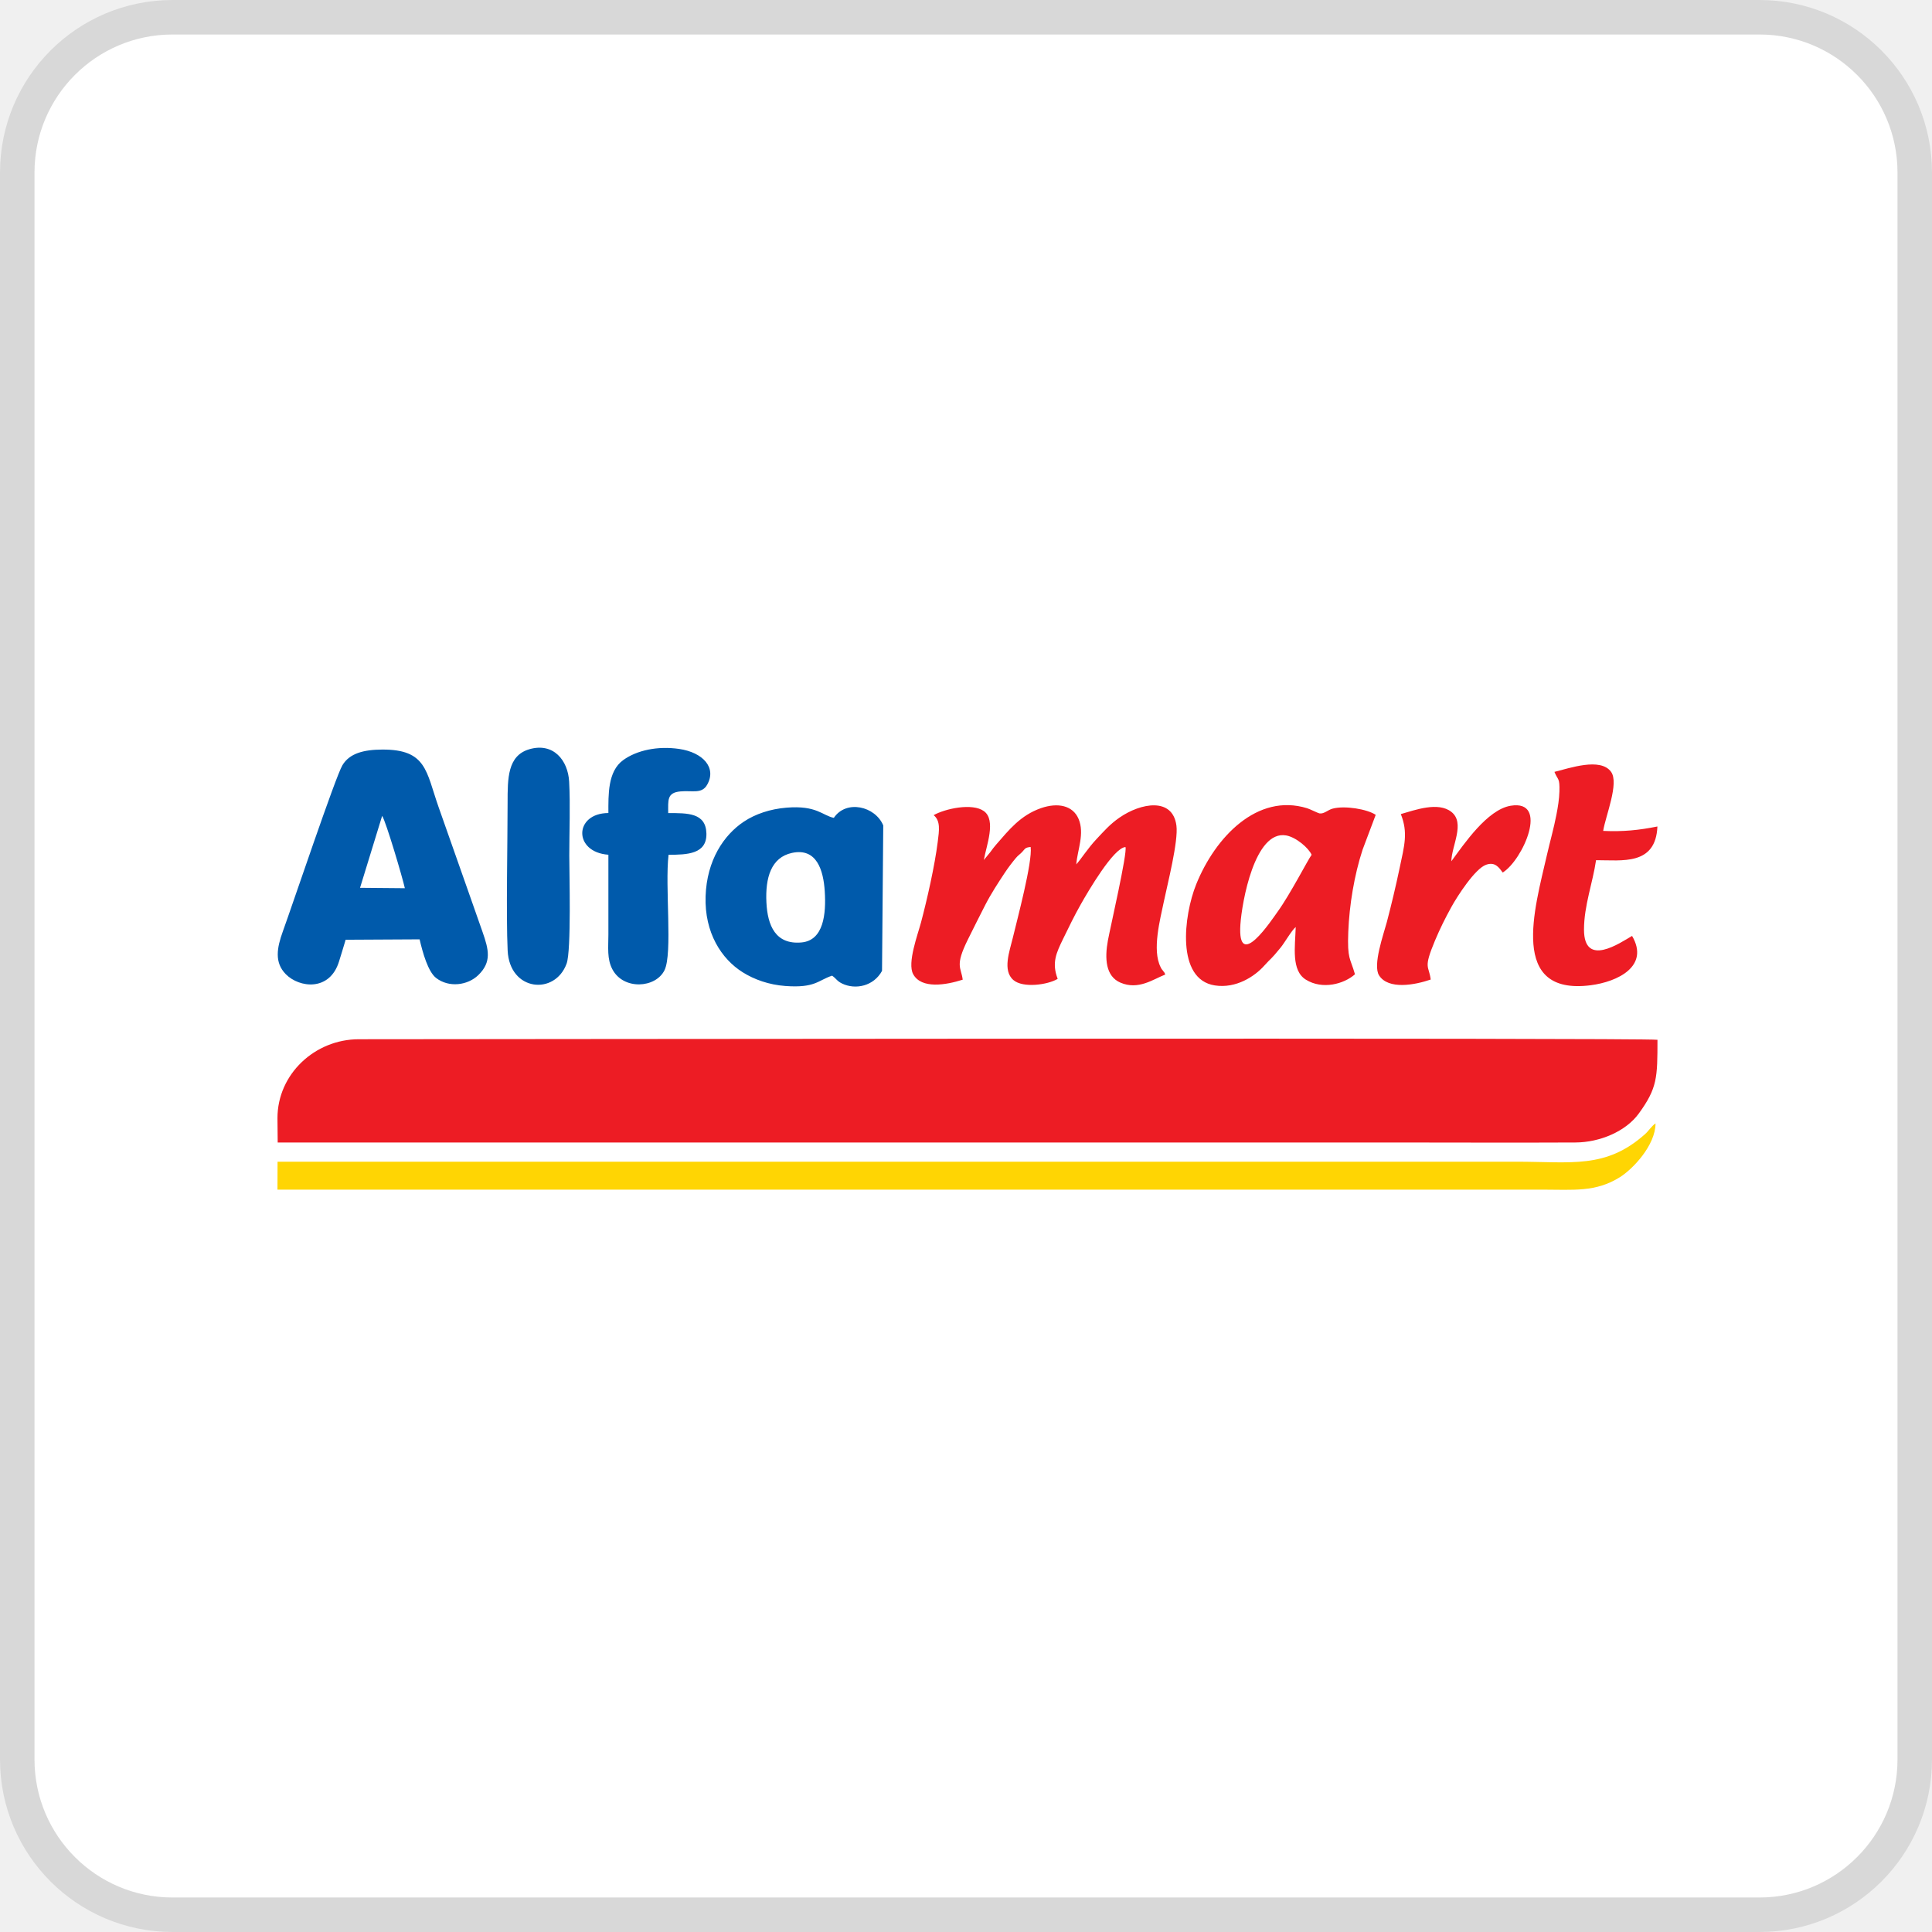
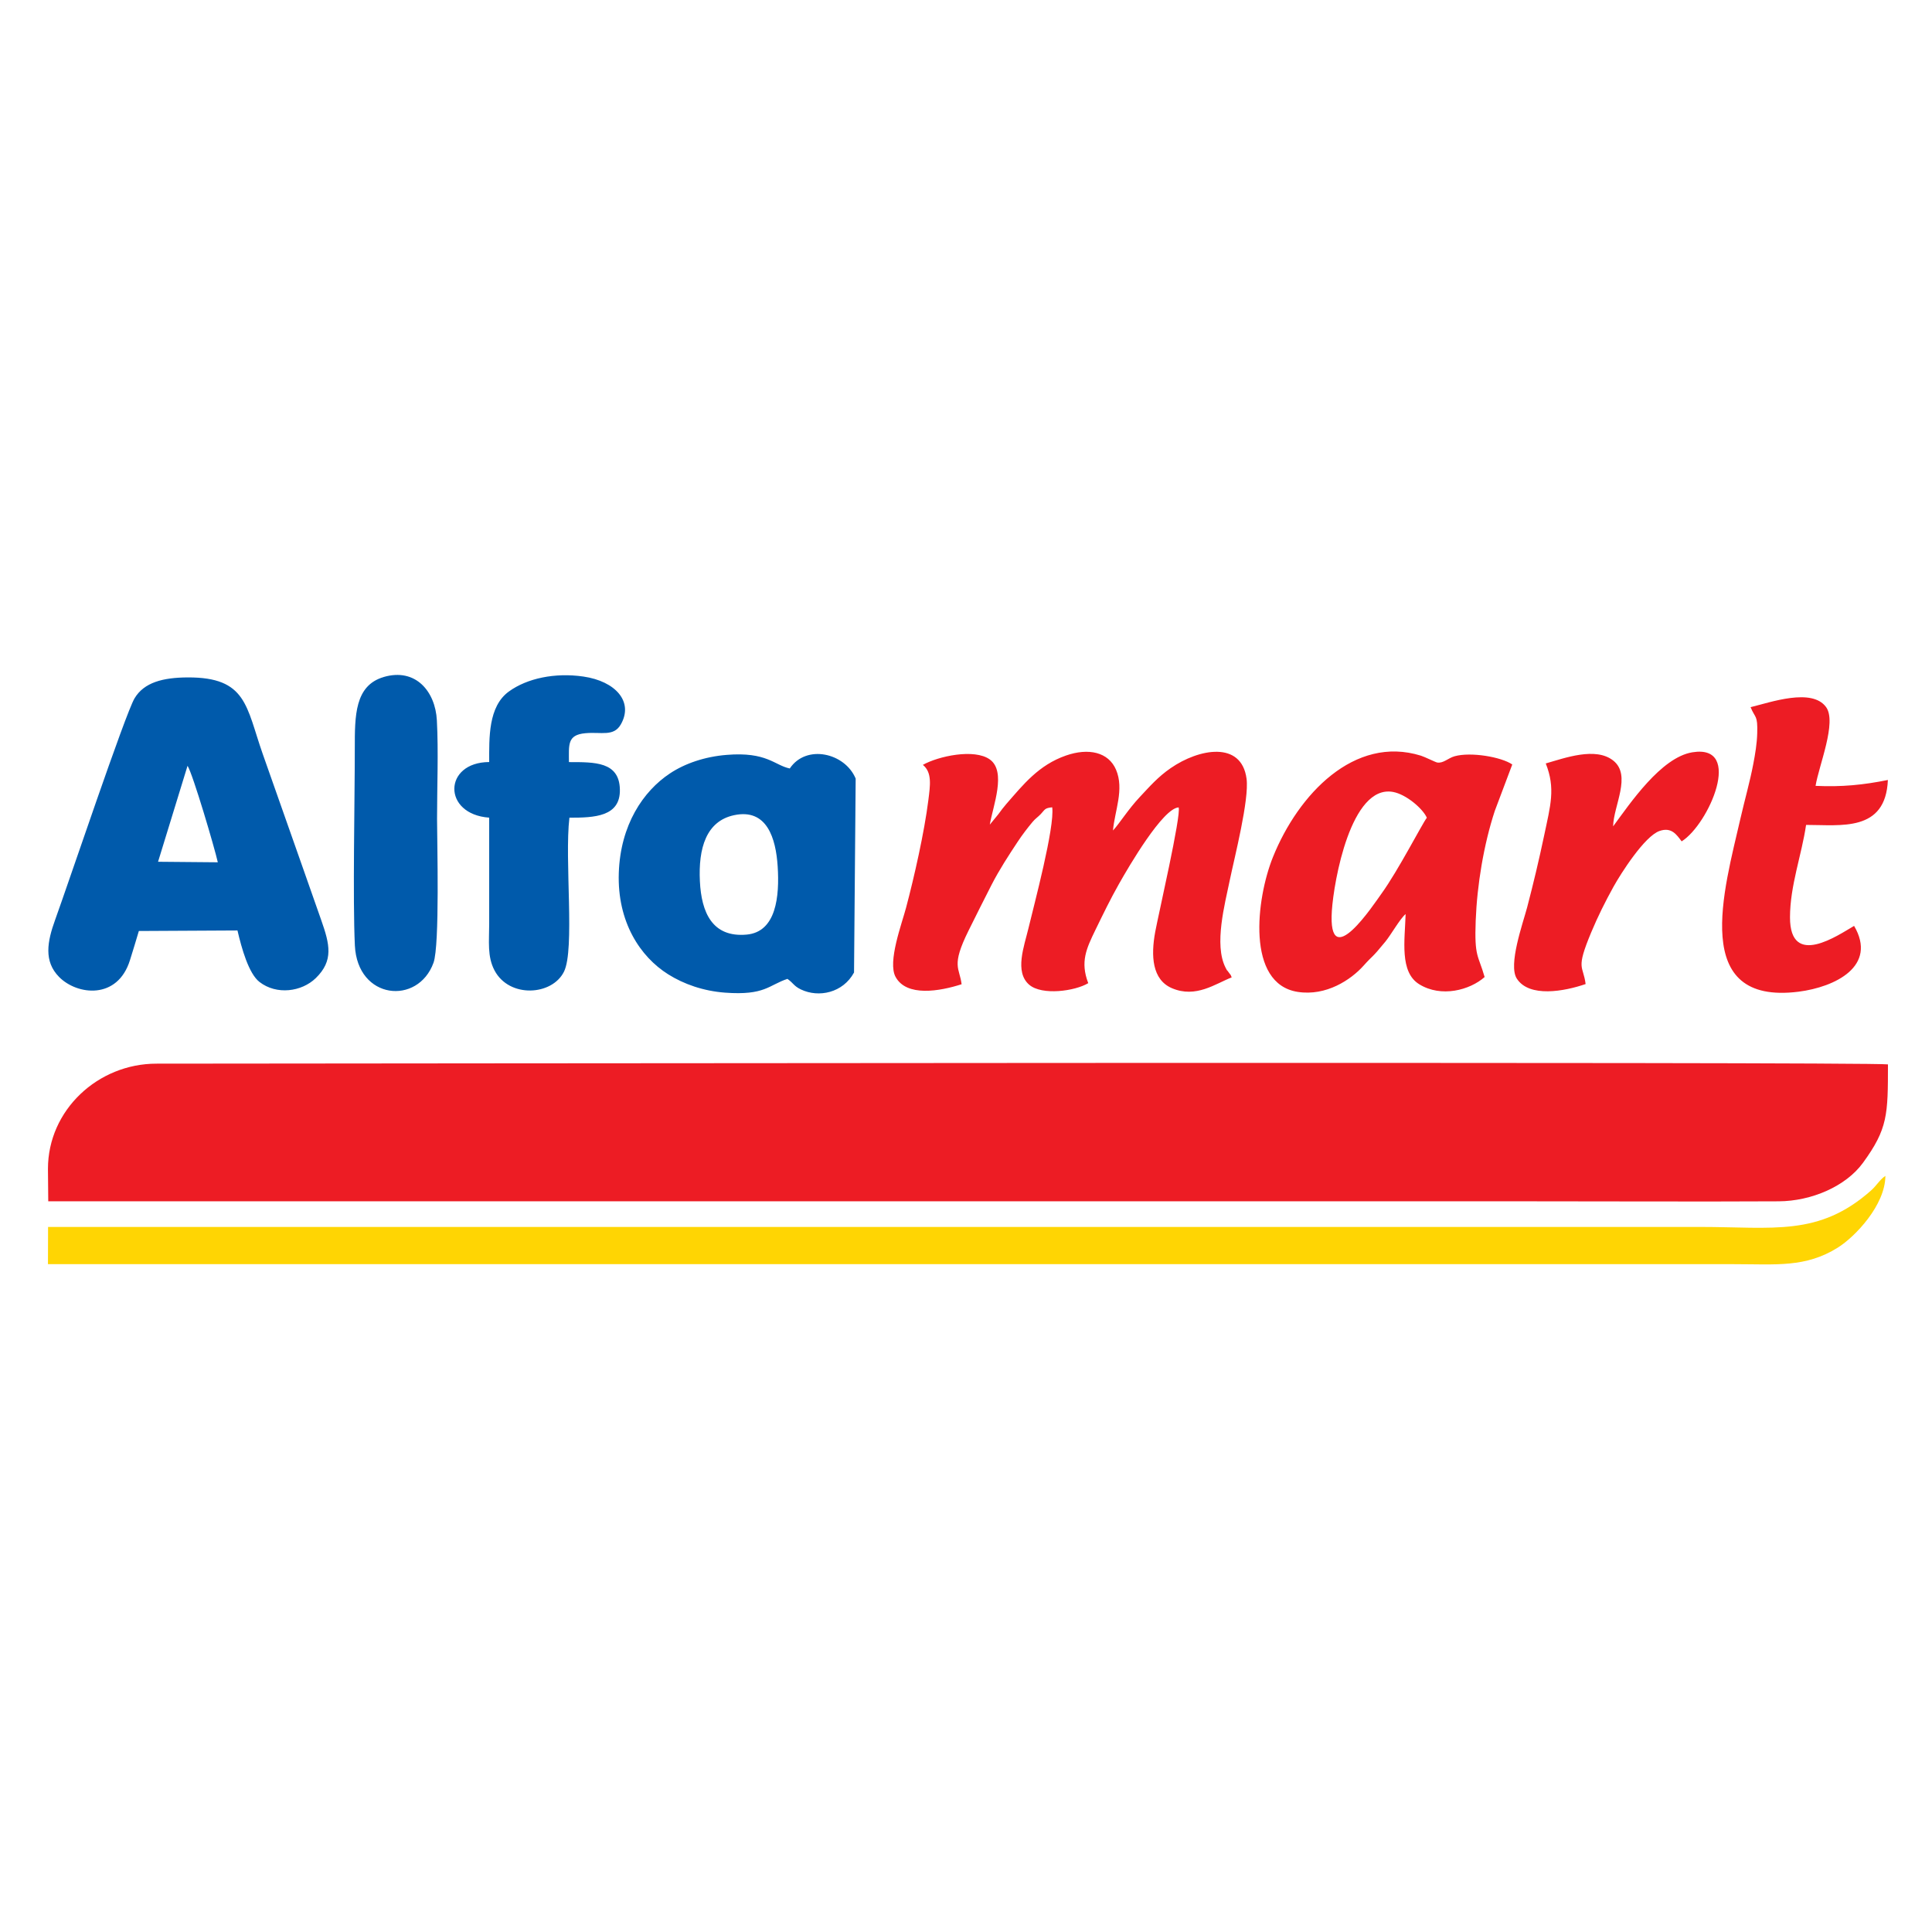
- <svg xmlns="http://www.w3.org/2000/svg" width="112" height="112" viewBox="0 0 112 112" fill="none">
+ <svg xmlns="http://www.w3.org/2000/svg" width="112" height="112" viewBox="14 14 84 84" fill="none">
  <g clip-path="url(#clip0_647_1183)">
    <rect x="2" y="2" width="108" height="108" rx="8" fill="white" />
    <g clip-path="url(#clip1_647_1183)">
      <path fill-rule="evenodd" clip-rule="evenodd" d="M22.154 47.295C22.384 47.653 23.331 50.865 23.47 51.491L20.872 51.468L22.154 47.295ZM30.679 43.437C29.421 43.808 29.426 45.126 29.426 46.526C29.426 48.802 29.334 53.092 29.429 55.105C29.541 57.474 32.175 57.717 32.848 55.859C33.125 55.095 33.002 50.586 33.002 49.599C33.002 48.219 33.067 46.675 32.994 45.315C32.928 44.077 32.083 43.023 30.677 43.436L30.679 43.437ZM35.269 47.132C33.271 47.143 33.227 49.403 35.269 49.55V54.174C35.269 54.922 35.179 55.587 35.502 56.194C36.143 57.405 38.005 57.29 38.521 56.246C39.002 55.274 38.539 51.388 38.757 49.552C39.839 49.552 40.983 49.514 40.951 48.316C40.92 47.114 39.858 47.135 38.736 47.135C38.736 46.385 38.654 45.951 39.449 45.879C40.141 45.814 40.679 46.04 40.991 45.498C41.559 44.509 40.76 43.617 39.364 43.415C38.131 43.236 36.921 43.489 36.127 44.064C35.222 44.718 35.269 46.087 35.269 47.135V47.132ZM45.916 49.443C47.352 49.137 47.734 50.457 47.812 51.669C47.896 52.971 47.753 54.52 46.46 54.635C44.967 54.768 44.496 53.669 44.43 52.317C44.359 50.886 44.7 49.702 45.916 49.443ZM48.242 56.558C47.42 56.829 47.26 57.287 45.527 57.159C44.579 57.088 43.73 56.788 43.052 56.362C41.83 55.595 40.834 54.08 40.904 51.957C40.974 49.861 41.966 48.399 43.125 47.629C43.785 47.19 44.65 46.897 45.595 46.821C47.344 46.678 47.671 47.274 48.338 47.412C49.055 46.342 50.74 46.735 51.203 47.852L51.132 56.283C50.65 57.169 49.597 57.39 48.823 57.02C48.506 56.867 48.501 56.746 48.239 56.562L48.242 56.558ZM20.037 54.478L24.325 54.455C24.503 55.223 24.812 56.33 25.282 56.694C26.025 57.269 27.113 57.125 27.73 56.526C28.51 55.767 28.337 55.057 27.967 54.007C27.679 53.184 27.404 52.399 27.113 51.577C26.54 49.96 25.973 48.349 25.419 46.769C24.699 44.716 24.728 43.441 22.159 43.453C21.086 43.458 20.263 43.669 19.85 44.362C19.446 45.04 16.974 52.401 16.399 53.987C16.049 54.954 15.9 55.797 16.569 56.476C17.351 57.27 19.115 57.484 19.653 55.739C19.784 55.315 19.909 54.917 20.037 54.478Z" fill="#005AAB" />
      <path fill-rule="evenodd" clip-rule="evenodd" d="M16.085 64.819L16.098 66.231H80.612C84.185 66.231 87.761 66.249 91.332 66.231C92.749 66.225 94.251 65.585 94.999 64.557C96.08 63.073 96.085 62.467 96.085 60.278C95.29 60.154 27.776 60.244 20.801 60.246C18.254 60.246 16.085 62.268 16.085 64.819Z" fill="#ED1C24" />
      <path fill-rule="evenodd" clip-rule="evenodd" d="M90.113 44.748C90.315 45.244 90.425 45.072 90.401 45.885C90.388 46.333 90.314 46.779 90.23 47.216C90.082 47.996 89.854 48.789 89.673 49.581C88.962 52.684 87.461 57.719 92.203 57.117C93.793 56.914 95.638 56.006 94.613 54.256C93.93 54.65 91.826 56.118 91.826 53.887C91.826 52.508 92.334 51.175 92.525 49.866C94.027 49.862 95.985 50.194 96.082 47.912C95.015 48.127 94.081 48.221 92.938 48.168C93.076 47.297 93.874 45.399 93.394 44.742C92.778 43.897 90.989 44.532 90.111 44.747L90.113 44.748ZM57.036 49.848C57.174 49.037 57.768 47.544 57.036 47.02C56.363 46.537 54.794 46.877 54.125 47.255C54.533 47.588 54.444 48.143 54.362 48.799C54.187 50.191 53.748 52.132 53.395 53.463C53.208 54.17 52.584 55.822 52.937 56.472C53.413 57.352 54.857 57.1 55.809 56.793C55.72 56.065 55.34 56.017 56.108 54.467C56.45 53.78 56.771 53.133 57.112 52.469C57.462 51.789 57.863 51.18 58.245 50.601C58.448 50.293 58.689 49.981 58.888 49.743C59.018 49.586 59.121 49.532 59.252 49.393C59.44 49.194 59.414 49.134 59.748 49.1C59.866 49.956 58.955 53.353 58.715 54.361C58.53 55.14 58.1 56.255 58.747 56.814C59.303 57.292 60.737 57.094 61.315 56.746C60.959 55.815 61.234 55.242 61.632 54.421C61.974 53.72 62.276 53.094 62.649 52.435C63.079 51.671 64.561 49.136 65.245 49.105C65.364 49.435 64.366 53.764 64.227 54.514C64.034 55.563 64.09 56.597 64.956 56.966C65.998 57.41 66.845 56.77 67.552 56.495C67.445 56.249 67.569 56.495 67.426 56.283C67.311 56.113 67.392 56.283 67.282 56.066C66.777 55.069 67.256 53.304 67.471 52.258C67.675 51.273 68.32 48.76 68.198 47.857C67.977 46.202 66.131 46.545 64.899 47.397C64.336 47.785 63.976 48.208 63.568 48.64C63.055 49.183 62.671 49.809 62.39 50.109C62.466 49.254 62.887 48.32 62.524 47.468C62.194 46.696 61.326 46.51 60.35 46.848C59.157 47.263 58.493 48.109 57.748 48.962C57.612 49.118 57.553 49.204 57.404 49.404L57.036 49.853V49.848ZM76.037 49.553C75.836 49.811 74.793 51.846 74.07 52.846C73.751 53.286 71.724 56.383 71.907 53.597C71.991 52.315 72.733 48.111 74.559 48.431C75.147 48.535 75.873 49.173 76.035 49.552L76.037 49.553ZM75.111 53.745C74.87 53.944 74.481 54.638 74.235 54.939C73.607 55.707 73.73 55.49 73.283 55.988C72.741 56.594 71.664 57.319 70.424 57.126C68.174 56.777 68.614 53.079 69.346 51.263C70.444 48.537 72.885 45.958 75.778 46.855C75.954 46.91 76.409 47.14 76.489 47.153C76.756 47.196 76.963 46.957 77.249 46.879C77.947 46.686 79.268 46.907 79.751 47.238L78.99 49.259C78.509 50.727 78.221 52.471 78.161 54.026C78.099 55.632 78.272 55.509 78.549 56.48C77.908 57.047 76.663 57.386 75.705 56.793C74.844 56.262 75.08 54.884 75.114 53.743L75.111 53.745ZM84.138 49.926C84.871 48.932 86.218 46.932 87.578 46.709C89.826 46.34 88.293 49.848 87.115 50.581C86.896 50.29 86.674 49.947 86.152 50.13C85.504 50.356 84.471 51.977 84.147 52.563C83.785 53.22 83.485 53.818 83.186 54.53C82.495 56.183 82.833 55.945 82.94 56.785C82.02 57.102 80.489 57.387 79.948 56.548C79.564 55.954 80.212 54.149 80.397 53.452C80.665 52.43 80.916 51.376 81.135 50.334C81.413 49.011 81.638 48.282 81.207 47.193C82.025 46.96 83.372 46.46 84.139 47.067C84.952 47.709 84.152 49.034 84.136 49.924L84.138 49.926Z" fill="#ED1C24" />
      <path fill-rule="evenodd" clip-rule="evenodd" d="M16.085 68.964H89.401C91.23 68.964 92.499 69.122 93.901 68.246C94.66 67.772 95.968 66.396 95.973 65.125C95.721 65.297 95.591 65.548 95.347 65.763C93.08 67.77 91.105 67.345 87.9 67.345H16.09L16.085 68.964Z" fill="#FFD503" />
    </g>
  </g>
  <rect x="1" y="1" width="110" height="110" rx="9" stroke="black" stroke-opacity="0.1" stroke-width="2" />
  <defs>
    <clipPath id="clip0_647_1183">
      <rect x="2" y="2" width="108" height="108" rx="8" fill="white" />
    </clipPath>
    <clipPath id="clip1_647_1183">
      <rect width="80" height="25.63" fill="white" transform="translate(16.085 43.345)" />
    </clipPath>
  </defs>
</svg>
